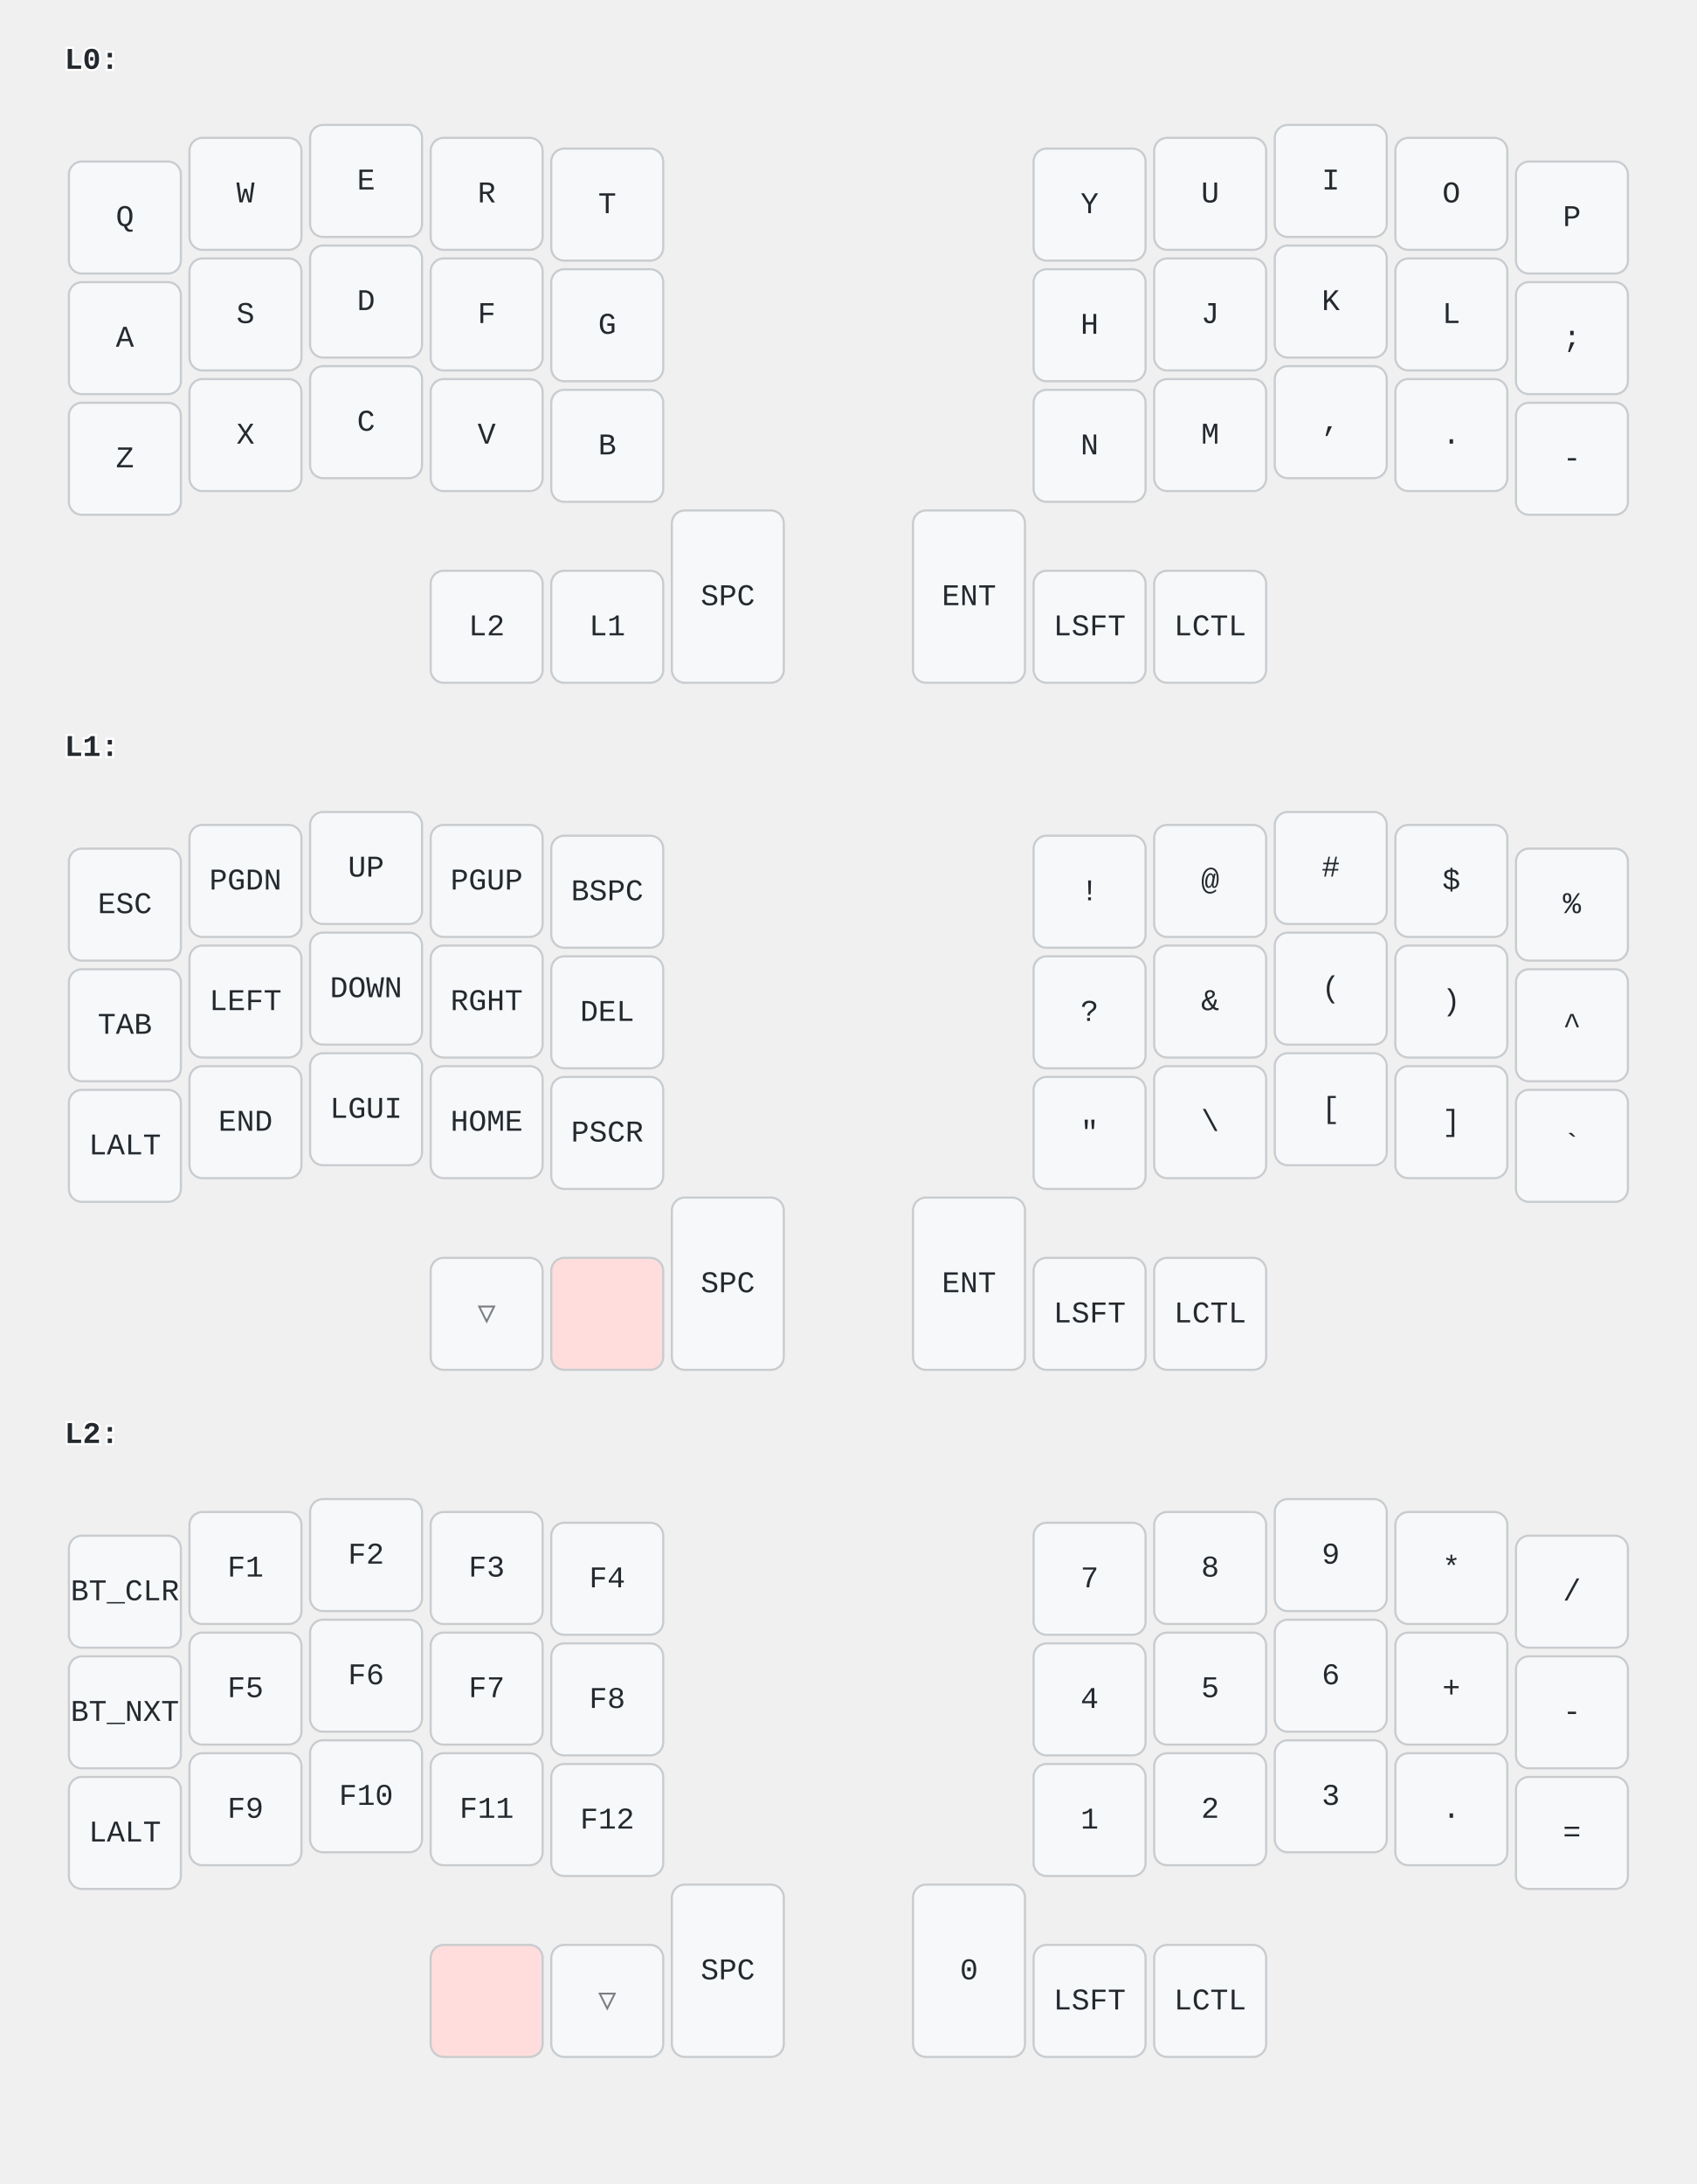
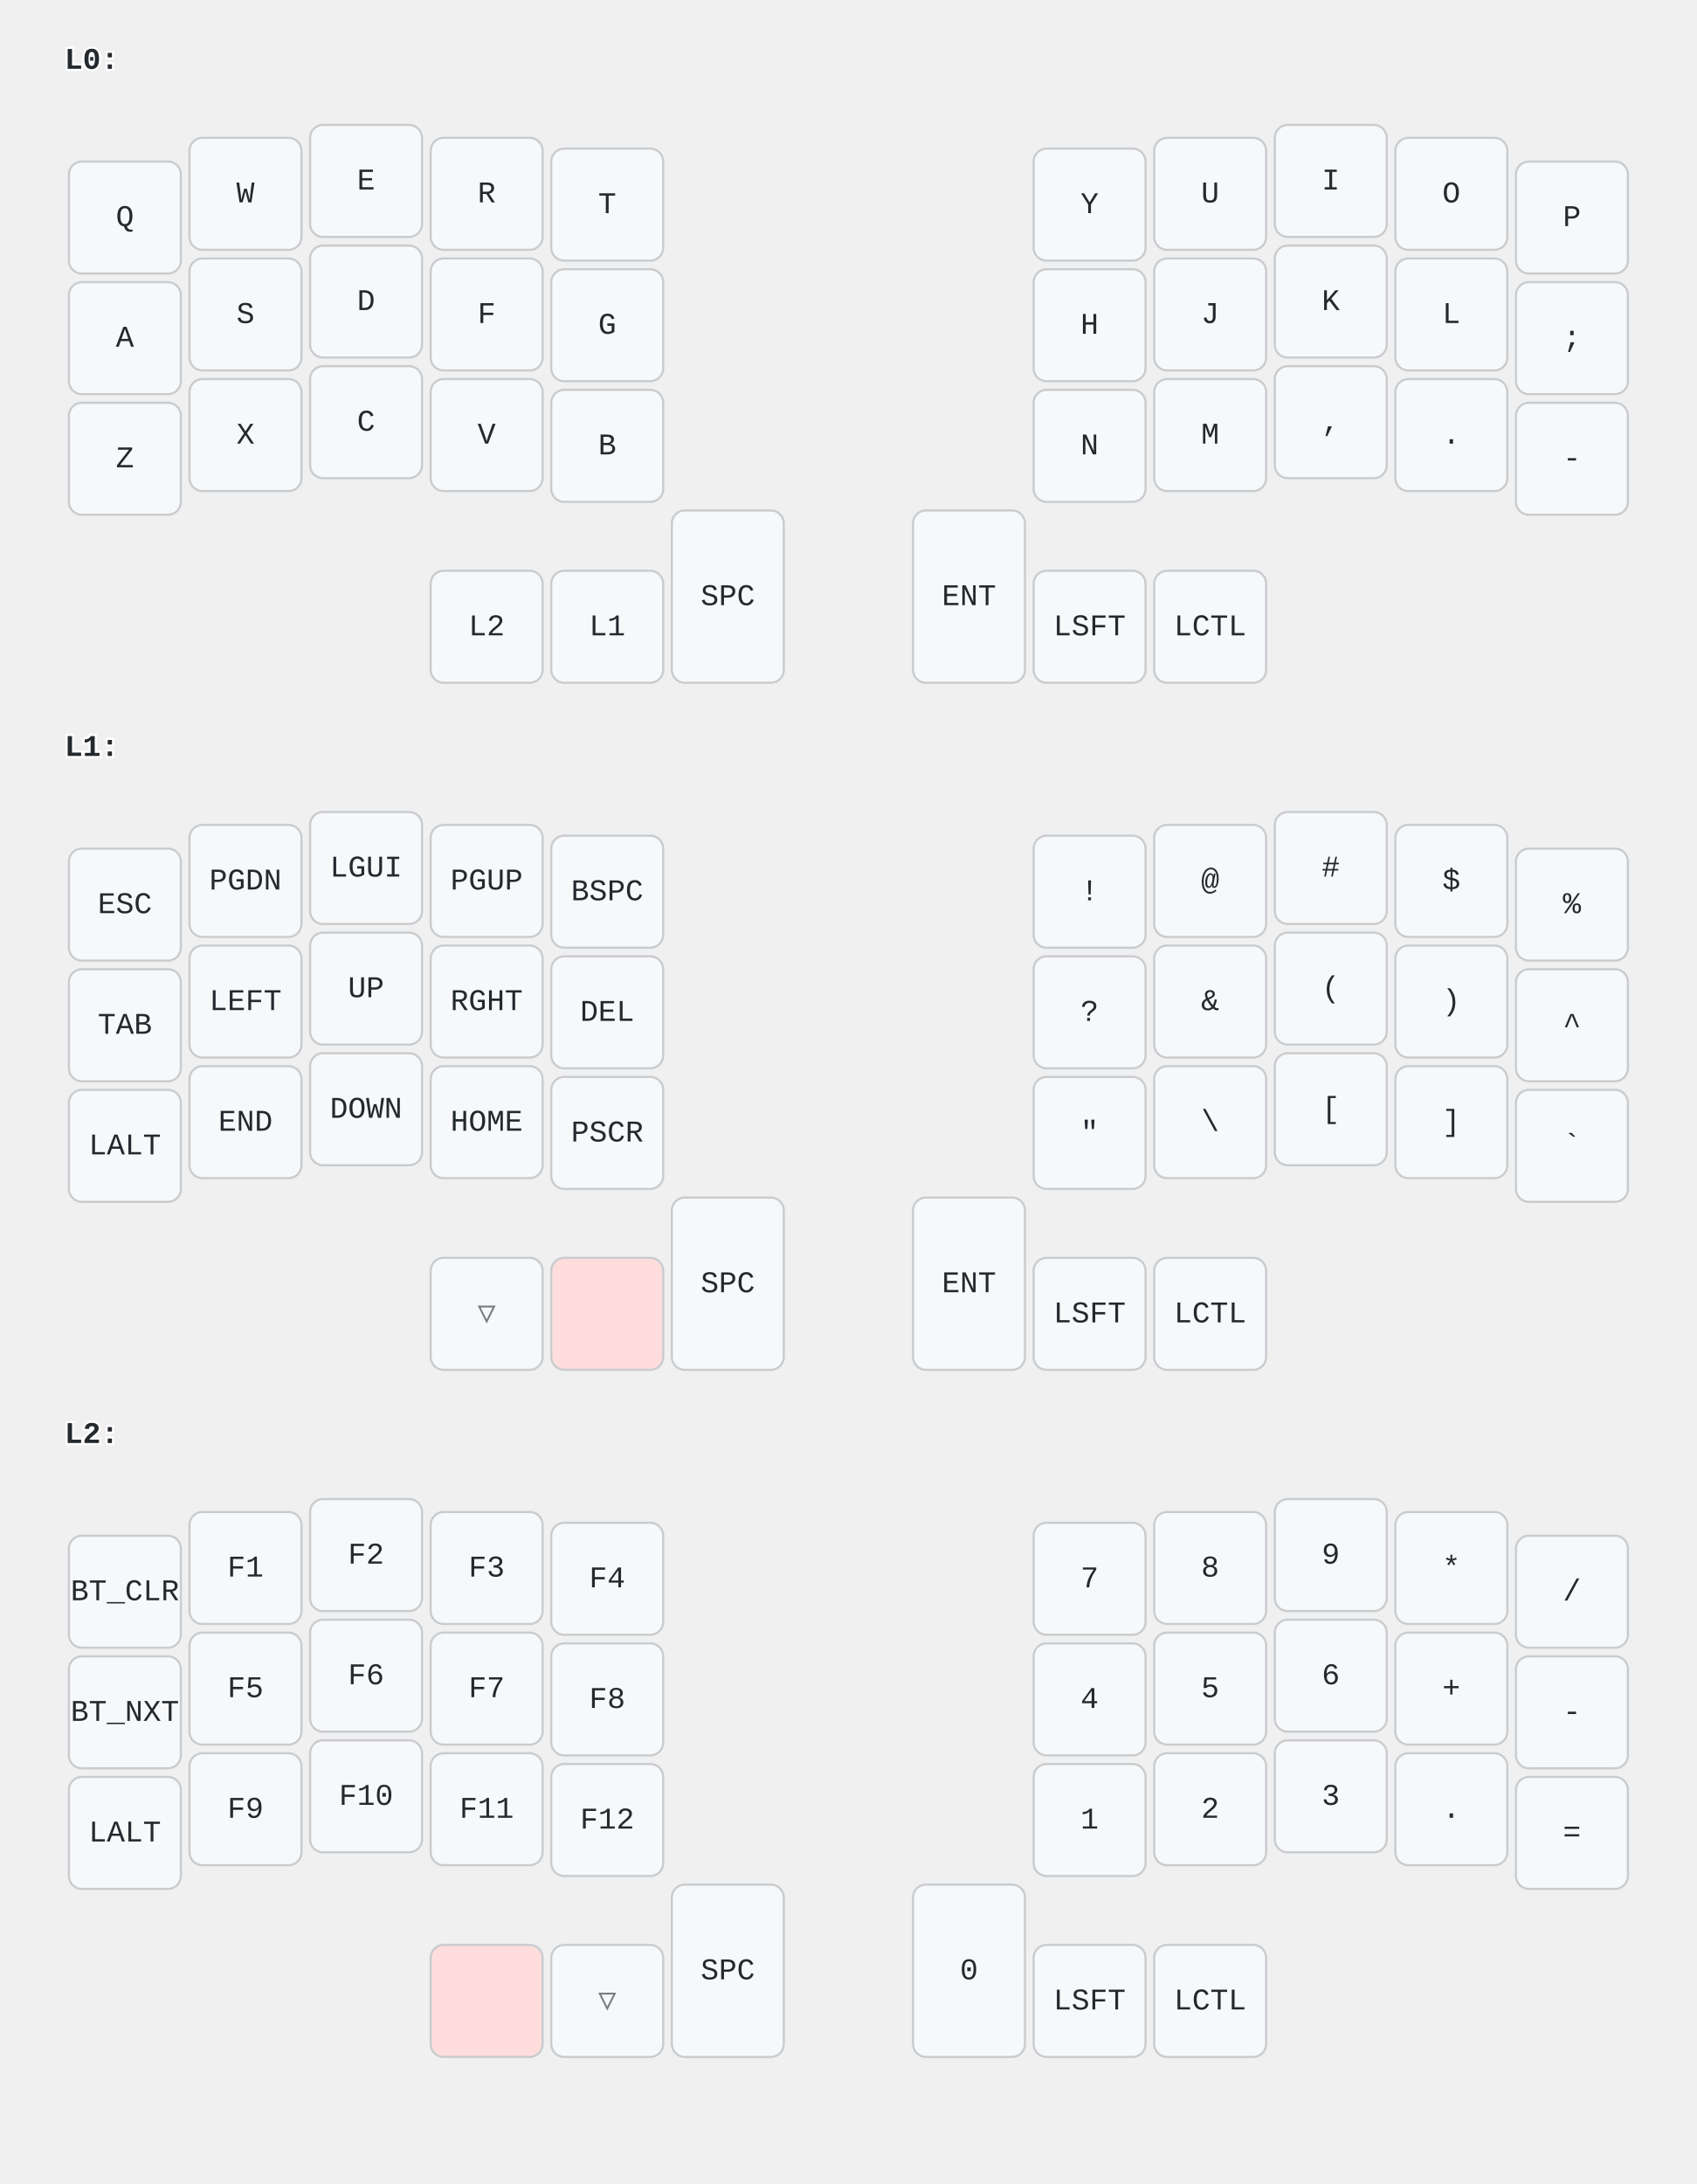
<svg xmlns="http://www.w3.org/2000/svg" width="788" height="1014" viewBox="0 0 788 1014" class="keymap">
  <style>/* inherit to force styles through use tags */
svg path {
    fill: inherit;
}

/* font and background color specifications */
svg.keymap {
    font-family: SFMono-Regular,Consolas,Liberation Mono,Menlo,monospace;
    font-size: 14px;
    font-kerning: normal;
    text-rendering: optimizeLegibility;
    fill: #24292e;
}

/* default key styling */
rect.key {
    fill: #f6f8fa;
}

rect.key, rect.combo {
    stroke: #c9cccf;
    stroke-width: 1;
}

/* default key side styling, only used is draw_key_sides is set */
rect.side {
    filter: brightness(90%);
}

/* color accent for combo boxes */
rect.combo, rect.combo-separate {
    fill: #cdf;
}

/* color accent for held keys */
rect.held, rect.combo.held {
    fill: #fdd;
}

/* color accent for ghost (optional) keys */
rect.ghost, rect.combo.ghost {
    stroke-dasharray: 4, 4;
    stroke-width: 2;
}

text {
    text-anchor: middle;
    dominant-baseline: middle;
}

/* styling for layer labels */
text.label {
    font-weight: bold;
    text-anchor: start;
    stroke: white;
    stroke-width: 2;
    paint-order: stroke;
}

/* styling for combo tap, and key hold/shifted label text */
text.combo, text.hold, text.shifted {
    font-size: 11px;
}

text.hold {
    text-anchor: middle;
    dominant-baseline: auto;
}

text.shifted {
    text-anchor: middle;
    dominant-baseline: hanging;
}

/* styling for hold/shifted label text in combo box */
text.combo.hold, text.combo.shifted {
    font-size: 8px;
}

/* lighter symbol for transparent keys */
text.trans {
    fill: #7b7e81;
}

/* styling for combo dendrons */
path.combo {
    stroke-width: 1;
    stroke: gray;
    fill: none;
}

/* Start Tabler Icons Cleanup */
/* cannot use height/width with glyphs */
.icon-tabler &gt; path {
    fill: inherit;
    stroke: inherit;
    stroke-width: 2;
}
/* hide tabler's default box */
.icon-tabler &gt; path[stroke="none"][fill="none"] {
    visibility: hidden;
}
/* End Tabler Icons Cleanup */
</style>
  <g transform="translate(30, 0)" class="layer-L0">
    <text x="0" y="28" class="label">L0:</text>
    <g transform="translate(0, 56)">
      <g transform="translate(28, 45)" class="key keypos-0">
        <rect rx="6" ry="6" x="-26" y="-26" width="52" height="52" class="key" />
        <text x="0" y="0" class="key tap">Q</text>
      </g>
      <g transform="translate(84, 34)" class="key keypos-1">
        <rect rx="6" ry="6" x="-26" y="-26" width="52" height="52" class="key" />
        <text x="0" y="0" class="key tap">W</text>
      </g>
      <g transform="translate(140, 28)" class="key keypos-2">
        <rect rx="6" ry="6" x="-26" y="-26" width="52" height="52" class="key" />
        <text x="0" y="0" class="key tap">E</text>
      </g>
      <g transform="translate(196, 34)" class="key keypos-3">
        <rect rx="6" ry="6" x="-26" y="-26" width="52" height="52" class="key" />
        <text x="0" y="0" class="key tap">R</text>
      </g>
      <g transform="translate(252, 39)" class="key keypos-4">
        <rect rx="6" ry="6" x="-26" y="-26" width="52" height="52" class="key" />
        <text x="0" y="0" class="key tap">T</text>
      </g>
      <g transform="translate(476, 39)" class="key keypos-5">
        <rect rx="6" ry="6" x="-26" y="-26" width="52" height="52" class="key" />
        <text x="0" y="0" class="key tap">Y</text>
      </g>
      <g transform="translate(532, 34)" class="key keypos-6">
        <rect rx="6" ry="6" x="-26" y="-26" width="52" height="52" class="key" />
        <text x="0" y="0" class="key tap">U</text>
      </g>
      <g transform="translate(588, 28)" class="key keypos-7">
        <rect rx="6" ry="6" x="-26" y="-26" width="52" height="52" class="key" />
        <text x="0" y="0" class="key tap">I</text>
      </g>
      <g transform="translate(644, 34)" class="key keypos-8">
        <rect rx="6" ry="6" x="-26" y="-26" width="52" height="52" class="key" />
        <text x="0" y="0" class="key tap">O</text>
      </g>
      <g transform="translate(700, 45)" class="key keypos-9">
        <rect rx="6" ry="6" x="-26" y="-26" width="52" height="52" class="key" />
        <text x="0" y="0" class="key tap">P</text>
      </g>
      <g transform="translate(28, 101)" class="key keypos-10">
        <rect rx="6" ry="6" x="-26" y="-26" width="52" height="52" class="key" />
        <text x="0" y="0" class="key tap">A</text>
      </g>
      <g transform="translate(84, 90)" class="key keypos-11">
        <rect rx="6" ry="6" x="-26" y="-26" width="52" height="52" class="key" />
        <text x="0" y="0" class="key tap">S</text>
      </g>
      <g transform="translate(140, 84)" class="key keypos-12">
        <rect rx="6" ry="6" x="-26" y="-26" width="52" height="52" class="key" />
        <text x="0" y="0" class="key tap">D</text>
      </g>
      <g transform="translate(196, 90)" class="key keypos-13">
        <rect rx="6" ry="6" x="-26" y="-26" width="52" height="52" class="key" />
        <text x="0" y="0" class="key tap">F</text>
      </g>
      <g transform="translate(252, 95)" class="key keypos-14">
        <rect rx="6" ry="6" x="-26" y="-26" width="52" height="52" class="key" />
        <text x="0" y="0" class="key tap">G</text>
      </g>
      <g transform="translate(476, 95)" class="key keypos-15">
        <rect rx="6" ry="6" x="-26" y="-26" width="52" height="52" class="key" />
        <text x="0" y="0" class="key tap">H</text>
      </g>
      <g transform="translate(532, 90)" class="key keypos-16">
        <rect rx="6" ry="6" x="-26" y="-26" width="52" height="52" class="key" />
        <text x="0" y="0" class="key tap">J</text>
      </g>
      <g transform="translate(588, 84)" class="key keypos-17">
        <rect rx="6" ry="6" x="-26" y="-26" width="52" height="52" class="key" />
        <text x="0" y="0" class="key tap">K</text>
      </g>
      <g transform="translate(644, 90)" class="key keypos-18">
        <rect rx="6" ry="6" x="-26" y="-26" width="52" height="52" class="key" />
        <text x="0" y="0" class="key tap">L</text>
      </g>
      <g transform="translate(700, 101)" class="key keypos-19">
        <rect rx="6" ry="6" x="-26" y="-26" width="52" height="52" class="key" />
        <text x="0" y="0" class="key tap">;</text>
      </g>
      <g transform="translate(28, 157)" class="key keypos-20">
        <rect rx="6" ry="6" x="-26" y="-26" width="52" height="52" class="key" />
        <text x="0" y="0" class="key tap">Z</text>
      </g>
      <g transform="translate(84, 146)" class="key keypos-21">
        <rect rx="6" ry="6" x="-26" y="-26" width="52" height="52" class="key" />
        <text x="0" y="0" class="key tap">X</text>
      </g>
      <g transform="translate(140, 140)" class="key keypos-22">
        <rect rx="6" ry="6" x="-26" y="-26" width="52" height="52" class="key" />
        <text x="0" y="0" class="key tap">C</text>
      </g>
      <g transform="translate(196, 146)" class="key keypos-23">
        <rect rx="6" ry="6" x="-26" y="-26" width="52" height="52" class="key" />
        <text x="0" y="0" class="key tap">V</text>
      </g>
      <g transform="translate(252, 151)" class="key keypos-24">
        <rect rx="6" ry="6" x="-26" y="-26" width="52" height="52" class="key" />
        <text x="0" y="0" class="key tap">B</text>
      </g>
      <g transform="translate(476, 151)" class="key keypos-25">
        <rect rx="6" ry="6" x="-26" y="-26" width="52" height="52" class="key" />
        <text x="0" y="0" class="key tap">N</text>
      </g>
      <g transform="translate(532, 146)" class="key keypos-26">
        <rect rx="6" ry="6" x="-26" y="-26" width="52" height="52" class="key" />
        <text x="0" y="0" class="key tap">M</text>
      </g>
      <g transform="translate(588, 140)" class="key keypos-27">
        <rect rx="6" ry="6" x="-26" y="-26" width="52" height="52" class="key" />
        <text x="0" y="0" class="key tap">,</text>
      </g>
      <g transform="translate(644, 146)" class="key keypos-28">
        <rect rx="6" ry="6" x="-26" y="-26" width="52" height="52" class="key" />
        <text x="0" y="0" class="key tap">.</text>
      </g>
      <g transform="translate(700, 157)" class="key keypos-29">
        <rect rx="6" ry="6" x="-26" y="-26" width="52" height="52" class="key" />
        <text x="0" y="0" class="key tap">-</text>
      </g>
      <g transform="translate(196, 235)" class="key keypos-30">
        <rect rx="6" ry="6" x="-26" y="-26" width="52" height="52" class="key" />
        <text x="0" y="0" class="key tap">L2</text>
      </g>
      <g transform="translate(252, 235)" class="key keypos-31">
        <rect rx="6" ry="6" x="-26" y="-26" width="52" height="52" class="key" />
        <text x="0" y="0" class="key tap">L1</text>
      </g>
      <g transform="translate(308, 221)" class="key keypos-32">
        <rect rx="6" ry="6" x="-26" y="-40" width="52" height="80" class="key" />
        <text x="0" y="0" class="key tap">SPC</text>
      </g>
      <g transform="translate(420, 221)" class="key keypos-33">
        <rect rx="6" ry="6" x="-26" y="-40" width="52" height="80" class="key" />
        <text x="0" y="0" class="key tap">ENT</text>
      </g>
      <g transform="translate(476, 235)" class="key keypos-34">
        <rect rx="6" ry="6" x="-26" y="-26" width="52" height="52" class="key" />
        <text x="0" y="0" class="key tap">LSFT</text>
      </g>
      <g transform="translate(532, 235)" class="key keypos-35">
        <rect rx="6" ry="6" x="-26" y="-26" width="52" height="52" class="key" />
        <text x="0" y="0" class="key tap">LCTL</text>
      </g>
    </g>
  </g>
  <g transform="translate(30, 319)" class="layer-L1">
    <text x="0" y="28" class="label">L1:</text>
    <g transform="translate(0, 56)">
      <g transform="translate(28, 45)" class="key keypos-0">
        <rect rx="6" ry="6" x="-26" y="-26" width="52" height="52" class="key" />
        <text x="0" y="0" class="key tap">ESC</text>
      </g>
      <g transform="translate(84, 34)" class="key keypos-1">
        <rect rx="6" ry="6" x="-26" y="-26" width="52" height="52" class="key" />
        <text x="0" y="0" class="key tap">PGDN</text>
      </g>
      <g transform="translate(140, 28)" class="key keypos-2">
        <rect rx="6" ry="6" x="-26" y="-26" width="52" height="52" class="key" />
+         <text x="0" y="0" class="key tap">LGUI</text>
+       </g>
+       <g transform="translate(196, 34)" class="key keypos-3">
+         <rect rx="6" ry="6" x="-26" y="-26" width="52" height="52" class="key" />
+         <text x="0" y="0" class="key tap">PGUP</text>
+       </g>
+       <g transform="translate(252, 39)" class="key keypos-4">
+         <rect rx="6" ry="6" x="-26" y="-26" width="52" height="52" class="key" />
+         <text x="0" y="0" class="key tap">BSPC</text>
+       </g>
+       <g transform="translate(476, 39)" class="key keypos-5">
+         <rect rx="6" ry="6" x="-26" y="-26" width="52" height="52" class="key" />
+         <text x="0" y="0" class="key tap">!</text>
+       </g>
+       <g transform="translate(532, 34)" class="key keypos-6">
+         <rect rx="6" ry="6" x="-26" y="-26" width="52" height="52" class="key" />
+         <text x="0" y="0" class="key tap">@</text>
+       </g>
+       <g transform="translate(588, 28)" class="key keypos-7">
+         <rect rx="6" ry="6" x="-26" y="-26" width="52" height="52" class="key" />
+         <text x="0" y="0" class="key tap">#</text>
+       </g>
+       <g transform="translate(644, 34)" class="key keypos-8">
+         <rect rx="6" ry="6" x="-26" y="-26" width="52" height="52" class="key" />
+         <text x="0" y="0" class="key tap">$</text>
+       </g>
+       <g transform="translate(700, 45)" class="key keypos-9">
+         <rect rx="6" ry="6" x="-26" y="-26" width="52" height="52" class="key" />
+         <text x="0" y="0" class="key tap">%</text>
+       </g>
+       <g transform="translate(28, 101)" class="key keypos-10">
+         <rect rx="6" ry="6" x="-26" y="-26" width="52" height="52" class="key" />
+         <text x="0" y="0" class="key tap">TAB</text>
+       </g>
+       <g transform="translate(84, 90)" class="key keypos-11">
+         <rect rx="6" ry="6" x="-26" y="-26" width="52" height="52" class="key" />
+         <text x="0" y="0" class="key tap">LEFT</text>
+       </g>
+       <g transform="translate(140, 84)" class="key keypos-12">
+         <rect rx="6" ry="6" x="-26" y="-26" width="52" height="52" class="key" />
        <text x="0" y="0" class="key tap">UP</text>
      </g>
-       <g transform="translate(196, 34)" class="key keypos-3">
-         <rect rx="6" ry="6" x="-26" y="-26" width="52" height="52" class="key" />
-         <text x="0" y="0" class="key tap">PGUP</text>
-       </g>
-       <g transform="translate(252, 39)" class="key keypos-4">
-         <rect rx="6" ry="6" x="-26" y="-26" width="52" height="52" class="key" />
-         <text x="0" y="0" class="key tap">BSPC</text>
-       </g>
-       <g transform="translate(476, 39)" class="key keypos-5">
-         <rect rx="6" ry="6" x="-26" y="-26" width="52" height="52" class="key" />
-         <text x="0" y="0" class="key tap">!</text>
-       </g>
-       <g transform="translate(532, 34)" class="key keypos-6">
-         <rect rx="6" ry="6" x="-26" y="-26" width="52" height="52" class="key" />
-         <text x="0" y="0" class="key tap">@</text>
-       </g>
-       <g transform="translate(588, 28)" class="key keypos-7">
-         <rect rx="6" ry="6" x="-26" y="-26" width="52" height="52" class="key" />
-         <text x="0" y="0" class="key tap">#</text>
-       </g>
-       <g transform="translate(644, 34)" class="key keypos-8">
-         <rect rx="6" ry="6" x="-26" y="-26" width="52" height="52" class="key" />
-         <text x="0" y="0" class="key tap">$</text>
-       </g>
-       <g transform="translate(700, 45)" class="key keypos-9">
-         <rect rx="6" ry="6" x="-26" y="-26" width="52" height="52" class="key" />
-         <text x="0" y="0" class="key tap">%</text>
-       </g>
-       <g transform="translate(28, 101)" class="key keypos-10">
-         <rect rx="6" ry="6" x="-26" y="-26" width="52" height="52" class="key" />
-         <text x="0" y="0" class="key tap">TAB</text>
-       </g>
-       <g transform="translate(84, 90)" class="key keypos-11">
-         <rect rx="6" ry="6" x="-26" y="-26" width="52" height="52" class="key" />
-         <text x="0" y="0" class="key tap">LEFT</text>
-       </g>
-       <g transform="translate(140, 84)" class="key keypos-12">
+       <g transform="translate(196, 90)" class="key keypos-13">
+         <rect rx="6" ry="6" x="-26" y="-26" width="52" height="52" class="key" />
+         <text x="0" y="0" class="key tap">RGHT</text>
+       </g>
+       <g transform="translate(252, 95)" class="key keypos-14">
+         <rect rx="6" ry="6" x="-26" y="-26" width="52" height="52" class="key" />
+         <text x="0" y="0" class="key tap">DEL</text>
+       </g>
+       <g transform="translate(476, 95)" class="key keypos-15">
+         <rect rx="6" ry="6" x="-26" y="-26" width="52" height="52" class="key" />
+         <text x="0" y="0" class="key tap">?</text>
+       </g>
+       <g transform="translate(532, 90)" class="key keypos-16">
+         <rect rx="6" ry="6" x="-26" y="-26" width="52" height="52" class="key" />
+         <text x="0" y="0" class="key tap">&amp;</text>
+       </g>
+       <g transform="translate(588, 84)" class="key keypos-17">
+         <rect rx="6" ry="6" x="-26" y="-26" width="52" height="52" class="key" />
+         <text x="0" y="0" class="key tap">(</text>
+       </g>
+       <g transform="translate(644, 90)" class="key keypos-18">
+         <rect rx="6" ry="6" x="-26" y="-26" width="52" height="52" class="key" />
+         <text x="0" y="0" class="key tap">)</text>
+       </g>
+       <g transform="translate(700, 101)" class="key keypos-19">
+         <rect rx="6" ry="6" x="-26" y="-26" width="52" height="52" class="key" />
+         <text x="0" y="0" class="key tap">^</text>
+       </g>
+       <g transform="translate(28, 157)" class="key keypos-20">
+         <rect rx="6" ry="6" x="-26" y="-26" width="52" height="52" class="key" />
+         <text x="0" y="0" class="key tap">LALT</text>
+       </g>
+       <g transform="translate(84, 146)" class="key keypos-21">
+         <rect rx="6" ry="6" x="-26" y="-26" width="52" height="52" class="key" />
+         <text x="0" y="0" class="key tap">END</text>
+       </g>
+       <g transform="translate(140, 140)" class="key keypos-22">
        <rect rx="6" ry="6" x="-26" y="-26" width="52" height="52" class="key" />
        <text x="0" y="0" class="key tap">DOWN</text>
-       </g>
-       <g transform="translate(196, 90)" class="key keypos-13">
-         <rect rx="6" ry="6" x="-26" y="-26" width="52" height="52" class="key" />
-         <text x="0" y="0" class="key tap">RGHT</text>
-       </g>
-       <g transform="translate(252, 95)" class="key keypos-14">
-         <rect rx="6" ry="6" x="-26" y="-26" width="52" height="52" class="key" />
-         <text x="0" y="0" class="key tap">DEL</text>
-       </g>
-       <g transform="translate(476, 95)" class="key keypos-15">
-         <rect rx="6" ry="6" x="-26" y="-26" width="52" height="52" class="key" />
-         <text x="0" y="0" class="key tap">?</text>
-       </g>
-       <g transform="translate(532, 90)" class="key keypos-16">
-         <rect rx="6" ry="6" x="-26" y="-26" width="52" height="52" class="key" />
-         <text x="0" y="0" class="key tap">&amp;</text>
-       </g>
-       <g transform="translate(588, 84)" class="key keypos-17">
-         <rect rx="6" ry="6" x="-26" y="-26" width="52" height="52" class="key" />
-         <text x="0" y="0" class="key tap">(</text>
-       </g>
-       <g transform="translate(644, 90)" class="key keypos-18">
-         <rect rx="6" ry="6" x="-26" y="-26" width="52" height="52" class="key" />
-         <text x="0" y="0" class="key tap">)</text>
-       </g>
-       <g transform="translate(700, 101)" class="key keypos-19">
-         <rect rx="6" ry="6" x="-26" y="-26" width="52" height="52" class="key" />
-         <text x="0" y="0" class="key tap">^</text>
-       </g>
-       <g transform="translate(28, 157)" class="key keypos-20">
-         <rect rx="6" ry="6" x="-26" y="-26" width="52" height="52" class="key" />
-         <text x="0" y="0" class="key tap">LALT</text>
-       </g>
-       <g transform="translate(84, 146)" class="key keypos-21">
-         <rect rx="6" ry="6" x="-26" y="-26" width="52" height="52" class="key" />
-         <text x="0" y="0" class="key tap">END</text>
-       </g>
-       <g transform="translate(140, 140)" class="key keypos-22">
-         <rect rx="6" ry="6" x="-26" y="-26" width="52" height="52" class="key" />
-         <text x="0" y="0" class="key tap">LGUI</text>
      </g>
      <g transform="translate(196, 146)" class="key keypos-23">
        <rect rx="6" ry="6" x="-26" y="-26" width="52" height="52" class="key" />
        <text x="0" y="0" class="key tap">HOME</text>
      </g>
      <g transform="translate(252, 151)" class="key keypos-24">
        <rect rx="6" ry="6" x="-26" y="-26" width="52" height="52" class="key" />
        <text x="0" y="0" class="key tap">PSCR</text>
      </g>
      <g transform="translate(476, 151)" class="key keypos-25">
        <rect rx="6" ry="6" x="-26" y="-26" width="52" height="52" class="key" />
        <text x="0" y="0" class="key tap">"</text>
      </g>
      <g transform="translate(532, 146)" class="key keypos-26">
        <rect rx="6" ry="6" x="-26" y="-26" width="52" height="52" class="key" />
        <text x="0" y="0" class="key tap">\</text>
      </g>
      <g transform="translate(588, 140)" class="key keypos-27">
        <rect rx="6" ry="6" x="-26" y="-26" width="52" height="52" class="key" />
        <text x="0" y="0" class="key tap">[</text>
      </g>
      <g transform="translate(644, 146)" class="key keypos-28">
        <rect rx="6" ry="6" x="-26" y="-26" width="52" height="52" class="key" />
        <text x="0" y="0" class="key tap">]</text>
      </g>
      <g transform="translate(700, 157)" class="key keypos-29">
        <rect rx="6" ry="6" x="-26" y="-26" width="52" height="52" class="key" />
        <text x="0" y="0" class="key tap">`</text>
      </g>
      <g transform="translate(196, 235)" class="key trans keypos-30">
        <rect rx="6" ry="6" x="-26" y="-26" width="52" height="52" class="key trans" />
        <text x="0" y="0" class="key trans tap">▽</text>
      </g>
      <g transform="translate(252, 235)" class="key held keypos-31">
        <rect rx="6" ry="6" x="-26" y="-26" width="52" height="52" class="key held" />
      </g>
      <g transform="translate(308, 221)" class="key keypos-32">
        <rect rx="6" ry="6" x="-26" y="-40" width="52" height="80" class="key" />
        <text x="0" y="0" class="key tap">SPC</text>
      </g>
      <g transform="translate(420, 221)" class="key keypos-33">
        <rect rx="6" ry="6" x="-26" y="-40" width="52" height="80" class="key" />
        <text x="0" y="0" class="key tap">ENT</text>
      </g>
      <g transform="translate(476, 235)" class="key keypos-34">
        <rect rx="6" ry="6" x="-26" y="-26" width="52" height="52" class="key" />
        <text x="0" y="0" class="key tap">LSFT</text>
      </g>
      <g transform="translate(532, 235)" class="key keypos-35">
        <rect rx="6" ry="6" x="-26" y="-26" width="52" height="52" class="key" />
        <text x="0" y="0" class="key tap">LCTL</text>
      </g>
    </g>
  </g>
  <g transform="translate(30, 638)" class="layer-L2">
    <text x="0" y="28" class="label">L2:</text>
    <g transform="translate(0, 56)">
      <g transform="translate(28, 45)" class="key keypos-0">
        <rect rx="6" ry="6" x="-26" y="-26" width="52" height="52" class="key" />
        <text x="0" y="0" class="key tap">BT_CLR</text>
      </g>
      <g transform="translate(84, 34)" class="key keypos-1">
        <rect rx="6" ry="6" x="-26" y="-26" width="52" height="52" class="key" />
        <text x="0" y="0" class="key tap">F1</text>
      </g>
      <g transform="translate(140, 28)" class="key keypos-2">
        <rect rx="6" ry="6" x="-26" y="-26" width="52" height="52" class="key" />
        <text x="0" y="0" class="key tap">F2</text>
      </g>
      <g transform="translate(196, 34)" class="key keypos-3">
        <rect rx="6" ry="6" x="-26" y="-26" width="52" height="52" class="key" />
        <text x="0" y="0" class="key tap">F3</text>
      </g>
      <g transform="translate(252, 39)" class="key keypos-4">
        <rect rx="6" ry="6" x="-26" y="-26" width="52" height="52" class="key" />
        <text x="0" y="0" class="key tap">F4</text>
      </g>
      <g transform="translate(476, 39)" class="key keypos-5">
        <rect rx="6" ry="6" x="-26" y="-26" width="52" height="52" class="key" />
        <text x="0" y="0" class="key tap">7</text>
      </g>
      <g transform="translate(532, 34)" class="key keypos-6">
        <rect rx="6" ry="6" x="-26" y="-26" width="52" height="52" class="key" />
        <text x="0" y="0" class="key tap">8</text>
      </g>
      <g transform="translate(588, 28)" class="key keypos-7">
        <rect rx="6" ry="6" x="-26" y="-26" width="52" height="52" class="key" />
        <text x="0" y="0" class="key tap">9</text>
      </g>
      <g transform="translate(644, 34)" class="key keypos-8">
        <rect rx="6" ry="6" x="-26" y="-26" width="52" height="52" class="key" />
        <text x="0" y="0" class="key tap">*</text>
      </g>
      <g transform="translate(700, 45)" class="key keypos-9">
        <rect rx="6" ry="6" x="-26" y="-26" width="52" height="52" class="key" />
        <text x="0" y="0" class="key tap">/</text>
      </g>
      <g transform="translate(28, 101)" class="key keypos-10">
        <rect rx="6" ry="6" x="-26" y="-26" width="52" height="52" class="key" />
        <text x="0" y="0" class="key tap">BT_NXT</text>
      </g>
      <g transform="translate(84, 90)" class="key keypos-11">
        <rect rx="6" ry="6" x="-26" y="-26" width="52" height="52" class="key" />
        <text x="0" y="0" class="key tap">F5</text>
      </g>
      <g transform="translate(140, 84)" class="key keypos-12">
        <rect rx="6" ry="6" x="-26" y="-26" width="52" height="52" class="key" />
        <text x="0" y="0" class="key tap">F6</text>
      </g>
      <g transform="translate(196, 90)" class="key keypos-13">
        <rect rx="6" ry="6" x="-26" y="-26" width="52" height="52" class="key" />
        <text x="0" y="0" class="key tap">F7</text>
      </g>
      <g transform="translate(252, 95)" class="key keypos-14">
        <rect rx="6" ry="6" x="-26" y="-26" width="52" height="52" class="key" />
        <text x="0" y="0" class="key tap">F8</text>
      </g>
      <g transform="translate(476, 95)" class="key keypos-15">
        <rect rx="6" ry="6" x="-26" y="-26" width="52" height="52" class="key" />
        <text x="0" y="0" class="key tap">4</text>
      </g>
      <g transform="translate(532, 90)" class="key keypos-16">
        <rect rx="6" ry="6" x="-26" y="-26" width="52" height="52" class="key" />
        <text x="0" y="0" class="key tap">5</text>
      </g>
      <g transform="translate(588, 84)" class="key keypos-17">
        <rect rx="6" ry="6" x="-26" y="-26" width="52" height="52" class="key" />
        <text x="0" y="0" class="key tap">6</text>
      </g>
      <g transform="translate(644, 90)" class="key keypos-18">
        <rect rx="6" ry="6" x="-26" y="-26" width="52" height="52" class="key" />
        <text x="0" y="0" class="key tap">+</text>
      </g>
      <g transform="translate(700, 101)" class="key keypos-19">
        <rect rx="6" ry="6" x="-26" y="-26" width="52" height="52" class="key" />
        <text x="0" y="0" class="key tap">-</text>
      </g>
      <g transform="translate(28, 157)" class="key keypos-20">
        <rect rx="6" ry="6" x="-26" y="-26" width="52" height="52" class="key" />
        <text x="0" y="0" class="key tap">LALT</text>
      </g>
      <g transform="translate(84, 146)" class="key keypos-21">
        <rect rx="6" ry="6" x="-26" y="-26" width="52" height="52" class="key" />
        <text x="0" y="0" class="key tap">F9</text>
      </g>
      <g transform="translate(140, 140)" class="key keypos-22">
        <rect rx="6" ry="6" x="-26" y="-26" width="52" height="52" class="key" />
        <text x="0" y="0" class="key tap">F10</text>
      </g>
      <g transform="translate(196, 146)" class="key keypos-23">
        <rect rx="6" ry="6" x="-26" y="-26" width="52" height="52" class="key" />
        <text x="0" y="0" class="key tap">F11</text>
      </g>
      <g transform="translate(252, 151)" class="key keypos-24">
        <rect rx="6" ry="6" x="-26" y="-26" width="52" height="52" class="key" />
        <text x="0" y="0" class="key tap">F12</text>
      </g>
      <g transform="translate(476, 151)" class="key keypos-25">
        <rect rx="6" ry="6" x="-26" y="-26" width="52" height="52" class="key" />
        <text x="0" y="0" class="key tap">1</text>
      </g>
      <g transform="translate(532, 146)" class="key keypos-26">
        <rect rx="6" ry="6" x="-26" y="-26" width="52" height="52" class="key" />
        <text x="0" y="0" class="key tap">2</text>
      </g>
      <g transform="translate(588, 140)" class="key keypos-27">
        <rect rx="6" ry="6" x="-26" y="-26" width="52" height="52" class="key" />
        <text x="0" y="0" class="key tap">3</text>
      </g>
      <g transform="translate(644, 146)" class="key keypos-28">
        <rect rx="6" ry="6" x="-26" y="-26" width="52" height="52" class="key" />
        <text x="0" y="0" class="key tap">.</text>
      </g>
      <g transform="translate(700, 157)" class="key keypos-29">
        <rect rx="6" ry="6" x="-26" y="-26" width="52" height="52" class="key" />
        <text x="0" y="0" class="key tap">=</text>
      </g>
      <g transform="translate(196, 235)" class="key held keypos-30">
        <rect rx="6" ry="6" x="-26" y="-26" width="52" height="52" class="key held" />
      </g>
      <g transform="translate(252, 235)" class="key trans keypos-31">
        <rect rx="6" ry="6" x="-26" y="-26" width="52" height="52" class="key trans" />
        <text x="0" y="0" class="key trans tap">▽</text>
      </g>
      <g transform="translate(308, 221)" class="key keypos-32">
        <rect rx="6" ry="6" x="-26" y="-40" width="52" height="80" class="key" />
        <text x="0" y="0" class="key tap">SPC</text>
      </g>
      <g transform="translate(420, 221)" class="key keypos-33">
        <rect rx="6" ry="6" x="-26" y="-40" width="52" height="80" class="key" />
        <text x="0" y="0" class="key tap">0</text>
      </g>
      <g transform="translate(476, 235)" class="key keypos-34">
        <rect rx="6" ry="6" x="-26" y="-26" width="52" height="52" class="key" />
        <text x="0" y="0" class="key tap">LSFT</text>
      </g>
      <g transform="translate(532, 235)" class="key keypos-35">
        <rect rx="6" ry="6" x="-26" y="-26" width="52" height="52" class="key" />
        <text x="0" y="0" class="key tap">LCTL</text>
      </g>
    </g>
  </g>
</svg>
